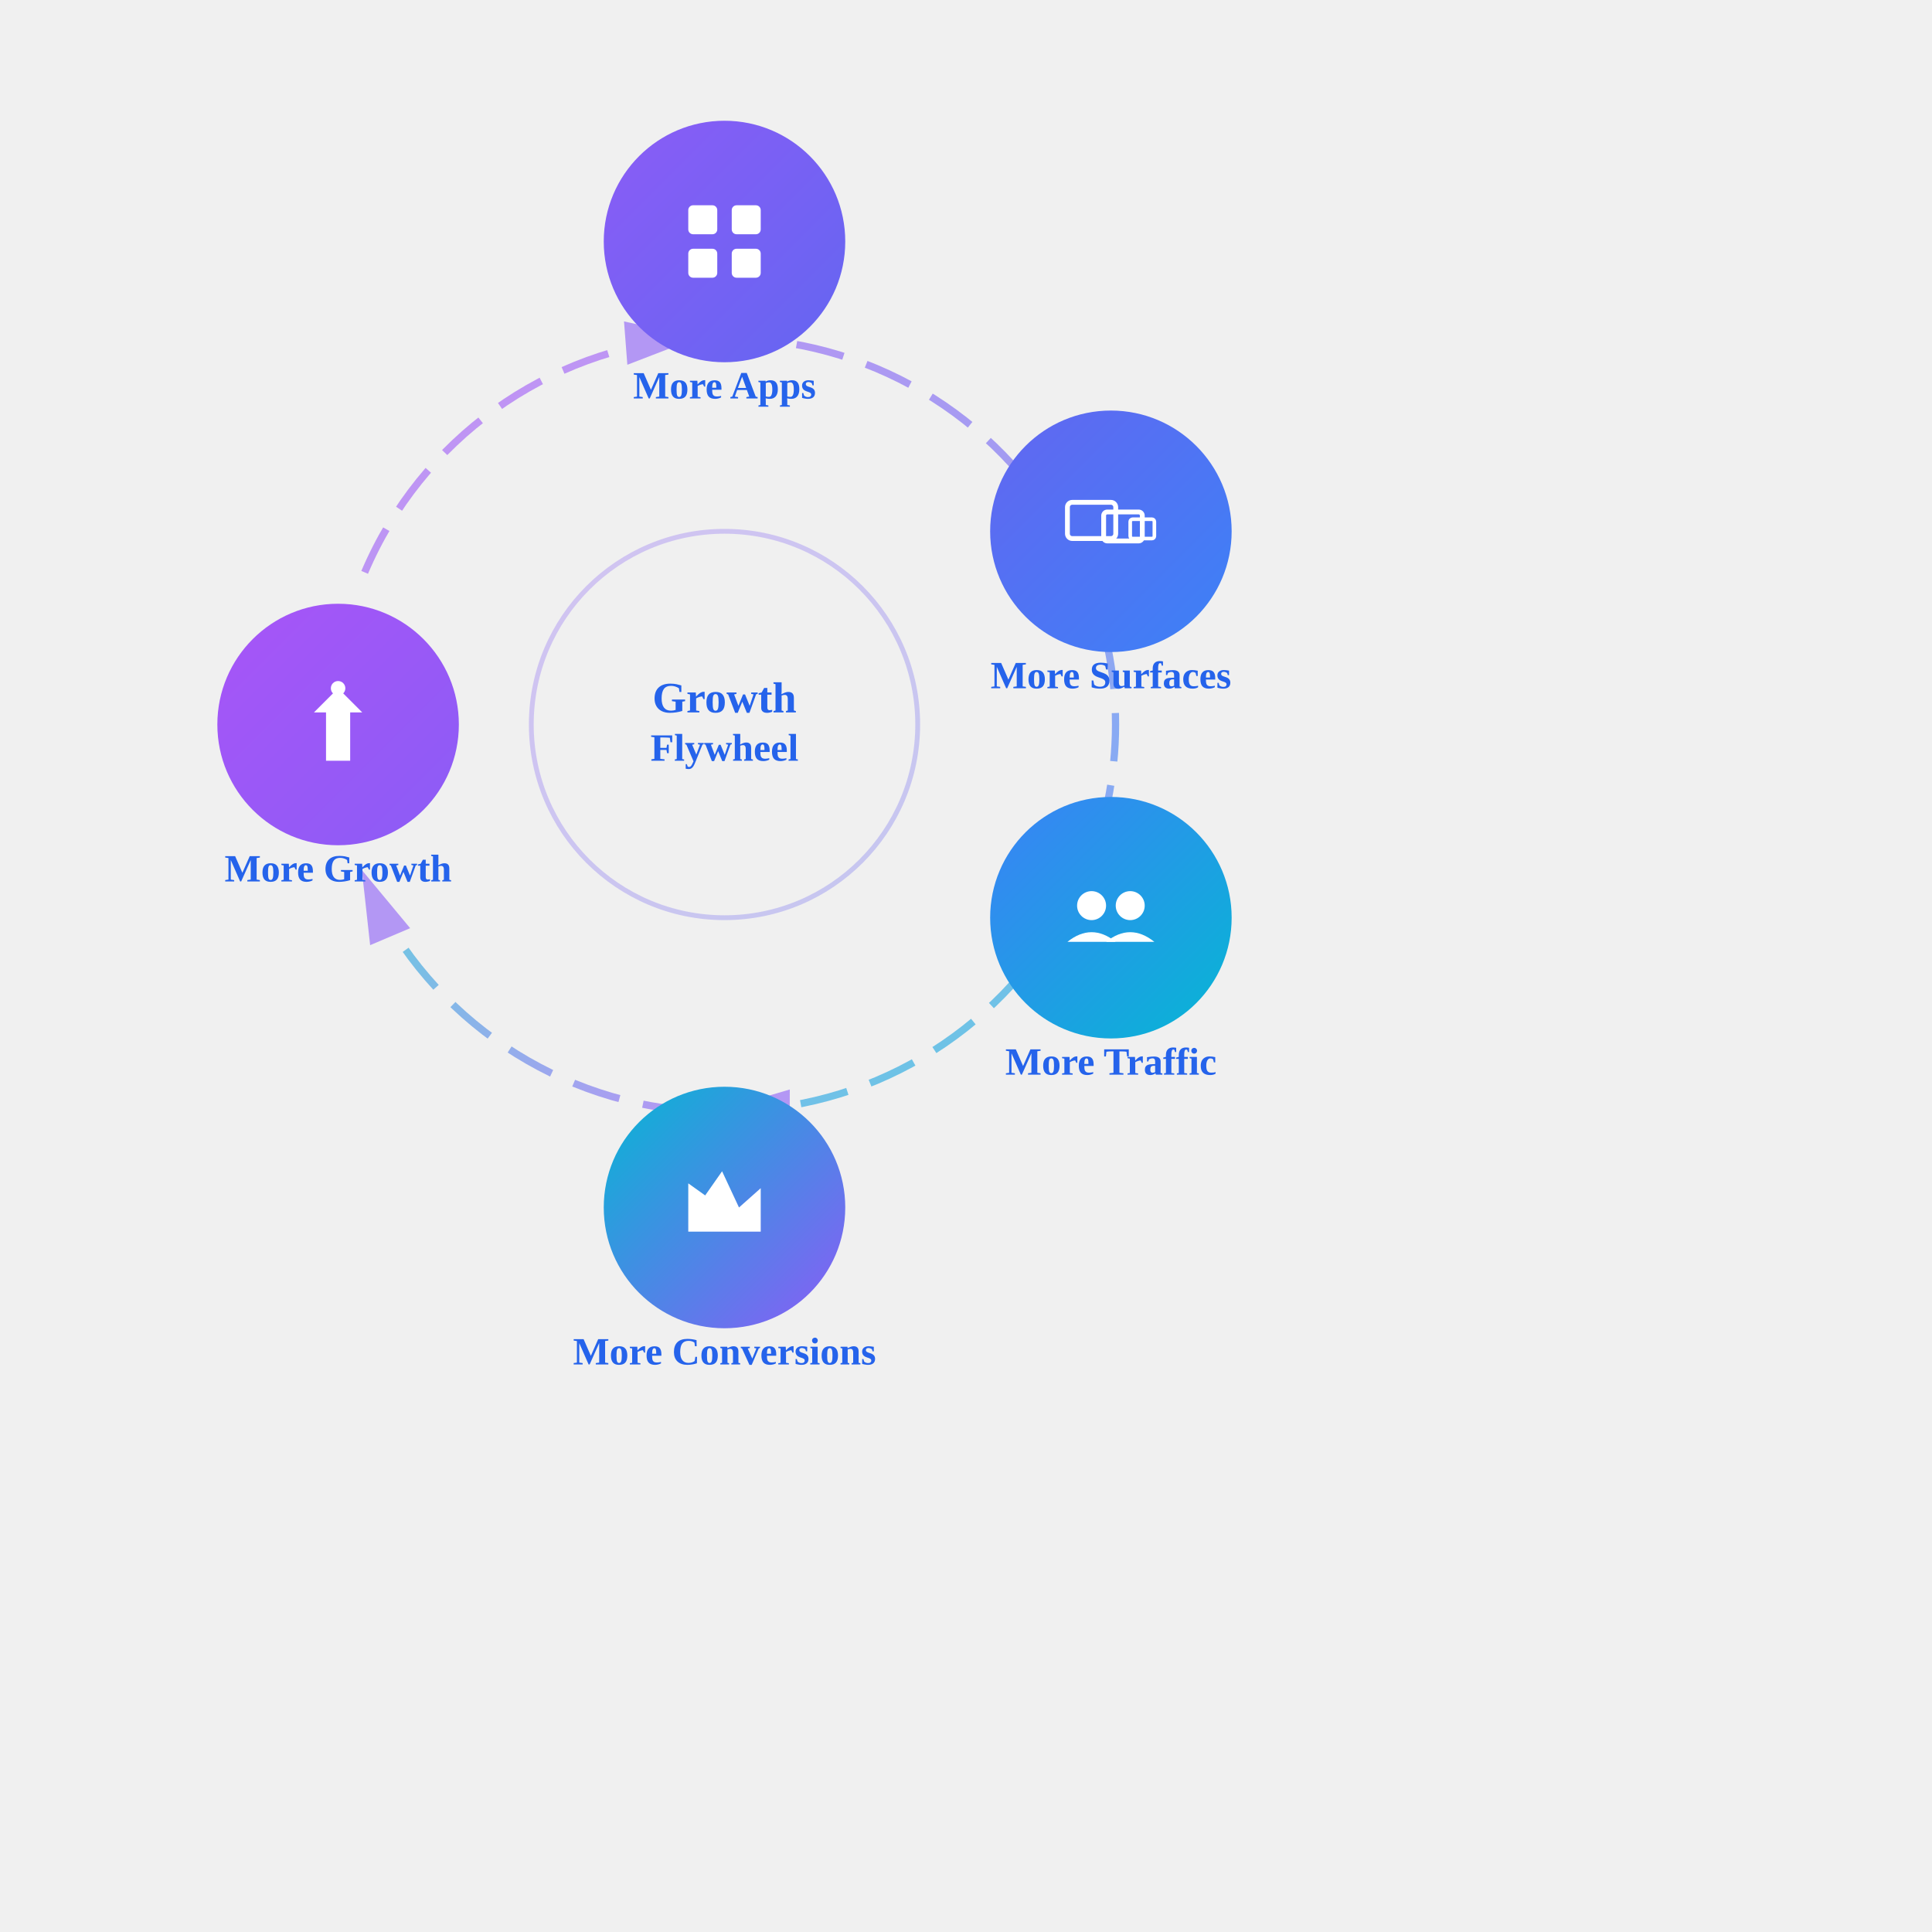
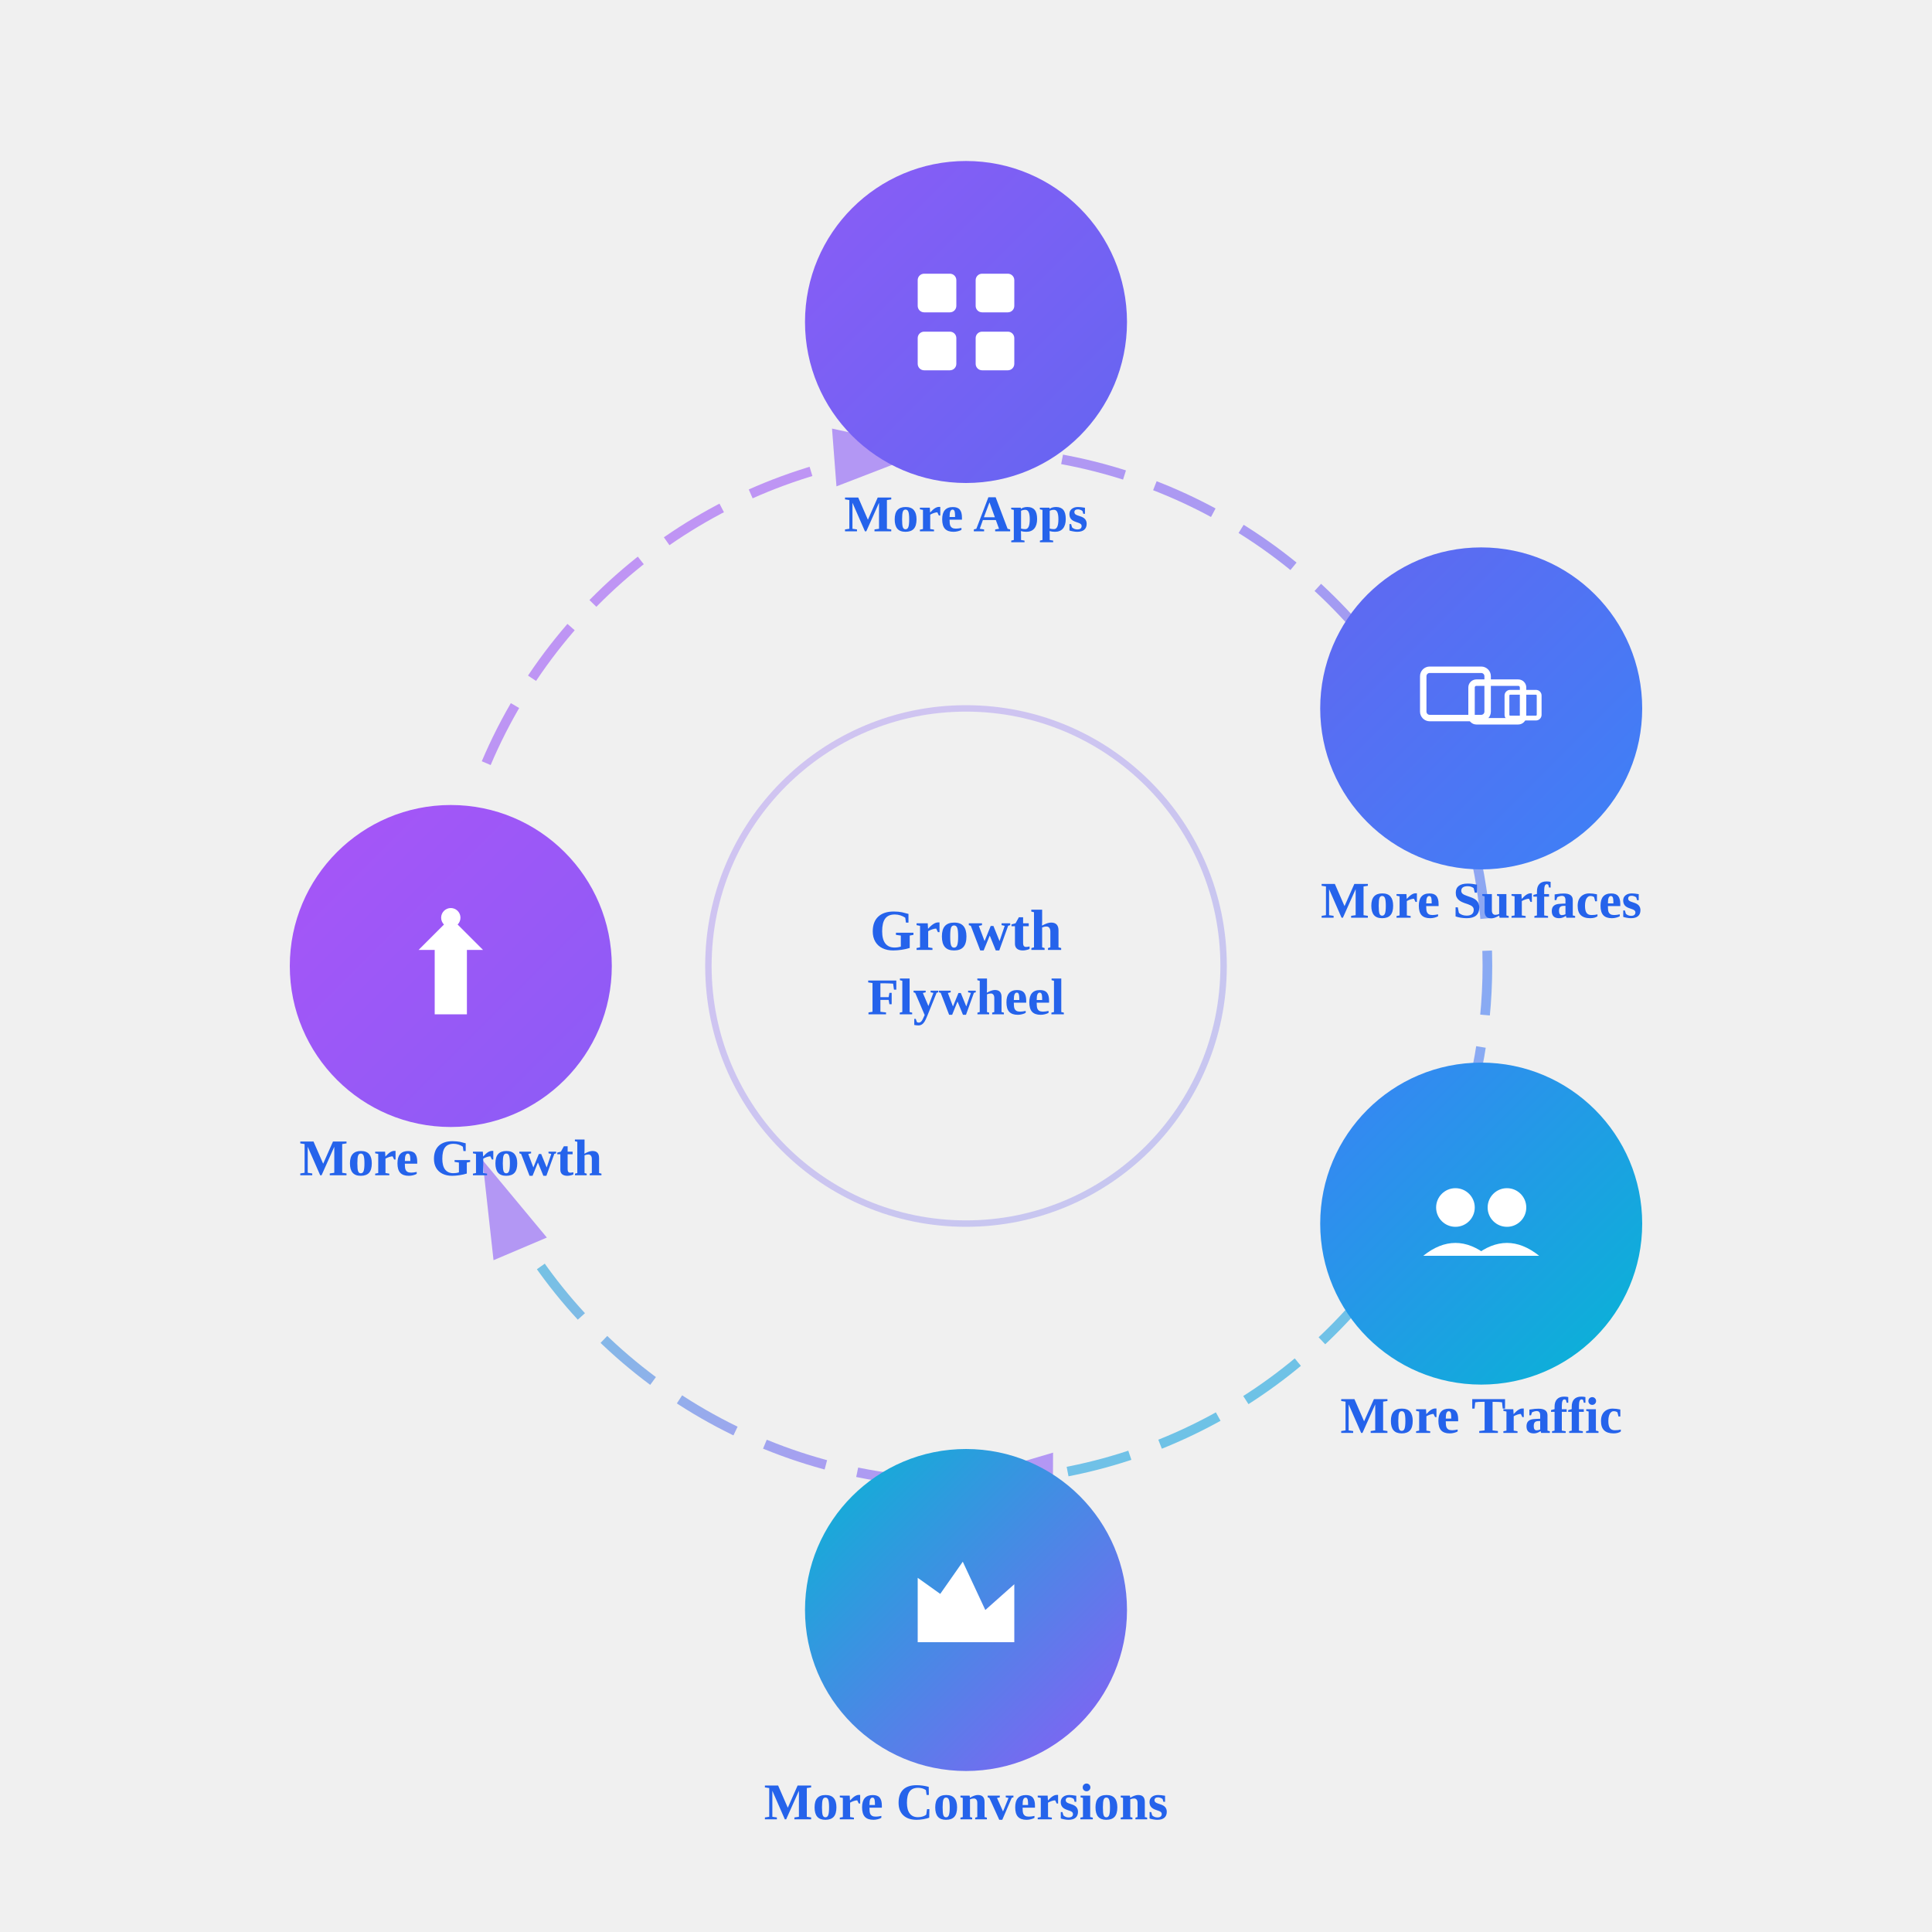
- <svg xmlns="http://www.w3.org/2000/svg" viewBox="0 0 800 800">
+ <svg xmlns="http://www.w3.org/2000/svg" viewBox="0 0 600 600">
  <defs>
    <style>
      @keyframes rotate {
        from { transform: rotate(0deg); }
        to { transform: rotate(360deg); }
      }
      @keyframes pulse {
        0%, 100% { opacity: 0.9; }
        50% { opacity: 1; }
      }
      @keyframes dash {
        to { stroke-dashoffset: -1000; }
      }
      .flywheel-rotate {
        animation: rotate 20s linear infinite;
        transform-origin: 300px 300px;
      }
      .pulse {
        animation: pulse 2s ease-in-out infinite;
      }
      .arrow-flow {
        stroke-dasharray: 20 10;
        animation: dash 20s linear infinite;
      }
    </style>
    <linearGradient id="grad1" x1="0%" y1="0%" x2="100%" y2="100%">
      <stop offset="0%" style="stop-color:#8B5CF6;stop-opacity:1" />
      <stop offset="100%" style="stop-color:#6366F1;stop-opacity:1" />
    </linearGradient>
    <linearGradient id="grad2" x1="0%" y1="0%" x2="100%" y2="100%">
      <stop offset="0%" style="stop-color:#6366F1;stop-opacity:1" />
      <stop offset="100%" style="stop-color:#3B82F6;stop-opacity:1" />
    </linearGradient>
    <linearGradient id="grad3" x1="0%" y1="0%" x2="100%" y2="100%">
      <stop offset="0%" style="stop-color:#3B82F6;stop-opacity:1" />
      <stop offset="100%" style="stop-color:#06B6D4;stop-opacity:1" />
    </linearGradient>
    <linearGradient id="grad4" x1="0%" y1="0%" x2="100%" y2="100%">
      <stop offset="0%" style="stop-color:#06B6D4;stop-opacity:1" />
      <stop offset="100%" style="stop-color:#8B5CF6;stop-opacity:1" />
    </linearGradient>
    <linearGradient id="grad5" x1="0%" y1="0%" x2="100%" y2="100%">
      <stop offset="0%" style="stop-color:#A855F7;stop-opacity:1" />
      <stop offset="100%" style="stop-color:#8B5CF6;stop-opacity:1" />
    </linearGradient>
    <marker id="arrowhead" markerWidth="10" markerHeight="10" refX="9" refY="3" orient="auto">
      <polygon points="0 0, 10 3, 0 6" fill="#8B5CF6" />
    </marker>
  </defs>
  <circle cx="300" cy="300" r="80" fill="none" stroke="url(#grad1)" stroke-width="2" opacity="0.3" />
  <g class="flywheel-rotate">
    <path d="M 300 140 A 160 160 0 0 1 441 223" fill="none" stroke="url(#grad1)" stroke-width="3" marker-end="url(#arrowhead)" opacity="0.6" class="arrow-flow" />
    <path d="M 449 237 A 160 160 0 0 1 449 363" fill="none" stroke="url(#grad2)" stroke-width="3" marker-end="url(#arrowhead)" opacity="0.6" class="arrow-flow" />
    <path d="M 441 377 A 160 160 0 0 1 300 460" fill="none" stroke="url(#grad3)" stroke-width="3" marker-end="url(#arrowhead)" opacity="0.6" class="arrow-flow" />
    <path d="M 286 460 A 160 160 0 0 1 151 363" fill="none" stroke="url(#grad4)" stroke-width="3" marker-end="url(#arrowhead)" opacity="0.6" class="arrow-flow" />
    <path d="M 151 237 A 160 160 0 0 1 286 140" fill="none" stroke="url(#grad5)" stroke-width="3" marker-end="url(#arrowhead)" opacity="0.6" class="arrow-flow" />
  </g>
  <g transform="translate(300, 100)">
    <circle cx="0" cy="0" r="50" fill="url(#grad1)" class="pulse" />
    <rect x="-15" y="-15" width="12" height="12" rx="2" fill="white" />
    <rect x="3" y="-15" width="12" height="12" rx="2" fill="white" />
    <rect x="-15" y="3" width="12" height="12" rx="2" fill="white" />
    <rect x="3" y="3" width="12" height="12" rx="2" fill="white" />
    <text x="0" y="65" text-anchor="middle" fill="#2563EB" font-size="16" font-weight="600">More Apps</text>
  </g>
  <g transform="translate(460, 220)">
    <circle cx="0" cy="0" r="50" fill="url(#grad2)" class="pulse" />
    <rect x="-18" y="-12" width="20" height="15" rx="2" fill="none" stroke="white" stroke-width="2" />
    <rect x="-3" y="-8" width="16" height="12" rx="1.5" fill="none" stroke="white" stroke-width="2" />
    <rect x="8" y="-5" width="10" height="8" rx="1" fill="none" stroke="white" stroke-width="1.5" />
    <text x="0" y="65" text-anchor="middle" fill="#2563EB" font-size="16" font-weight="600">More Surfaces</text>
  </g>
  <g transform="translate(460, 380)">
    <circle cx="0" cy="0" r="50" fill="url(#grad3)" class="pulse" />
    <circle cx="-8" cy="-5" r="6" fill="white" />
    <path d="M -18 10 Q -8 2 2 10" fill="white" />
    <circle cx="8" cy="-5" r="6" fill="white" />
    <path d="M -2 10 Q 8 2 18 10" fill="white" />
    <text x="0" y="65" text-anchor="middle" fill="#2563EB" font-size="16" font-weight="600">More Traffic</text>
  </g>
  <g transform="translate(300, 500)">
    <circle cx="0" cy="0" r="50" fill="url(#grad4)" class="pulse" />
    <path d="M -15 10 L -15 -10 L -8 -5 L -1 -15 L 6 0 L 15 -8 L 15 10 Z" fill="white" />
    <text x="0" y="65" text-anchor="middle" fill="#2563EB" font-size="16" font-weight="600">More Conversions</text>
  </g>
  <g transform="translate(140, 300)">
    <circle cx="0" cy="0" r="50" fill="url(#grad5)" class="pulse" />
    <path d="M 0 -15 L 10 -5 L 5 -5 L 5 15 L -5 15 L -5 -5 L -10 -5 Z" fill="white" />
    <circle cx="0" cy="-15" r="3" fill="white" />
    <text x="0" y="65" text-anchor="middle" fill="#2563EB" font-size="16" font-weight="600">More Growth</text>
  </g>
  <text x="300" y="295" text-anchor="middle" fill="#2563EB" font-size="18" font-weight="700">Growth</text>
  <text x="300" y="315" text-anchor="middle" fill="#2563EB" font-size="16" font-weight="600">Flywheel</text>
</svg>
